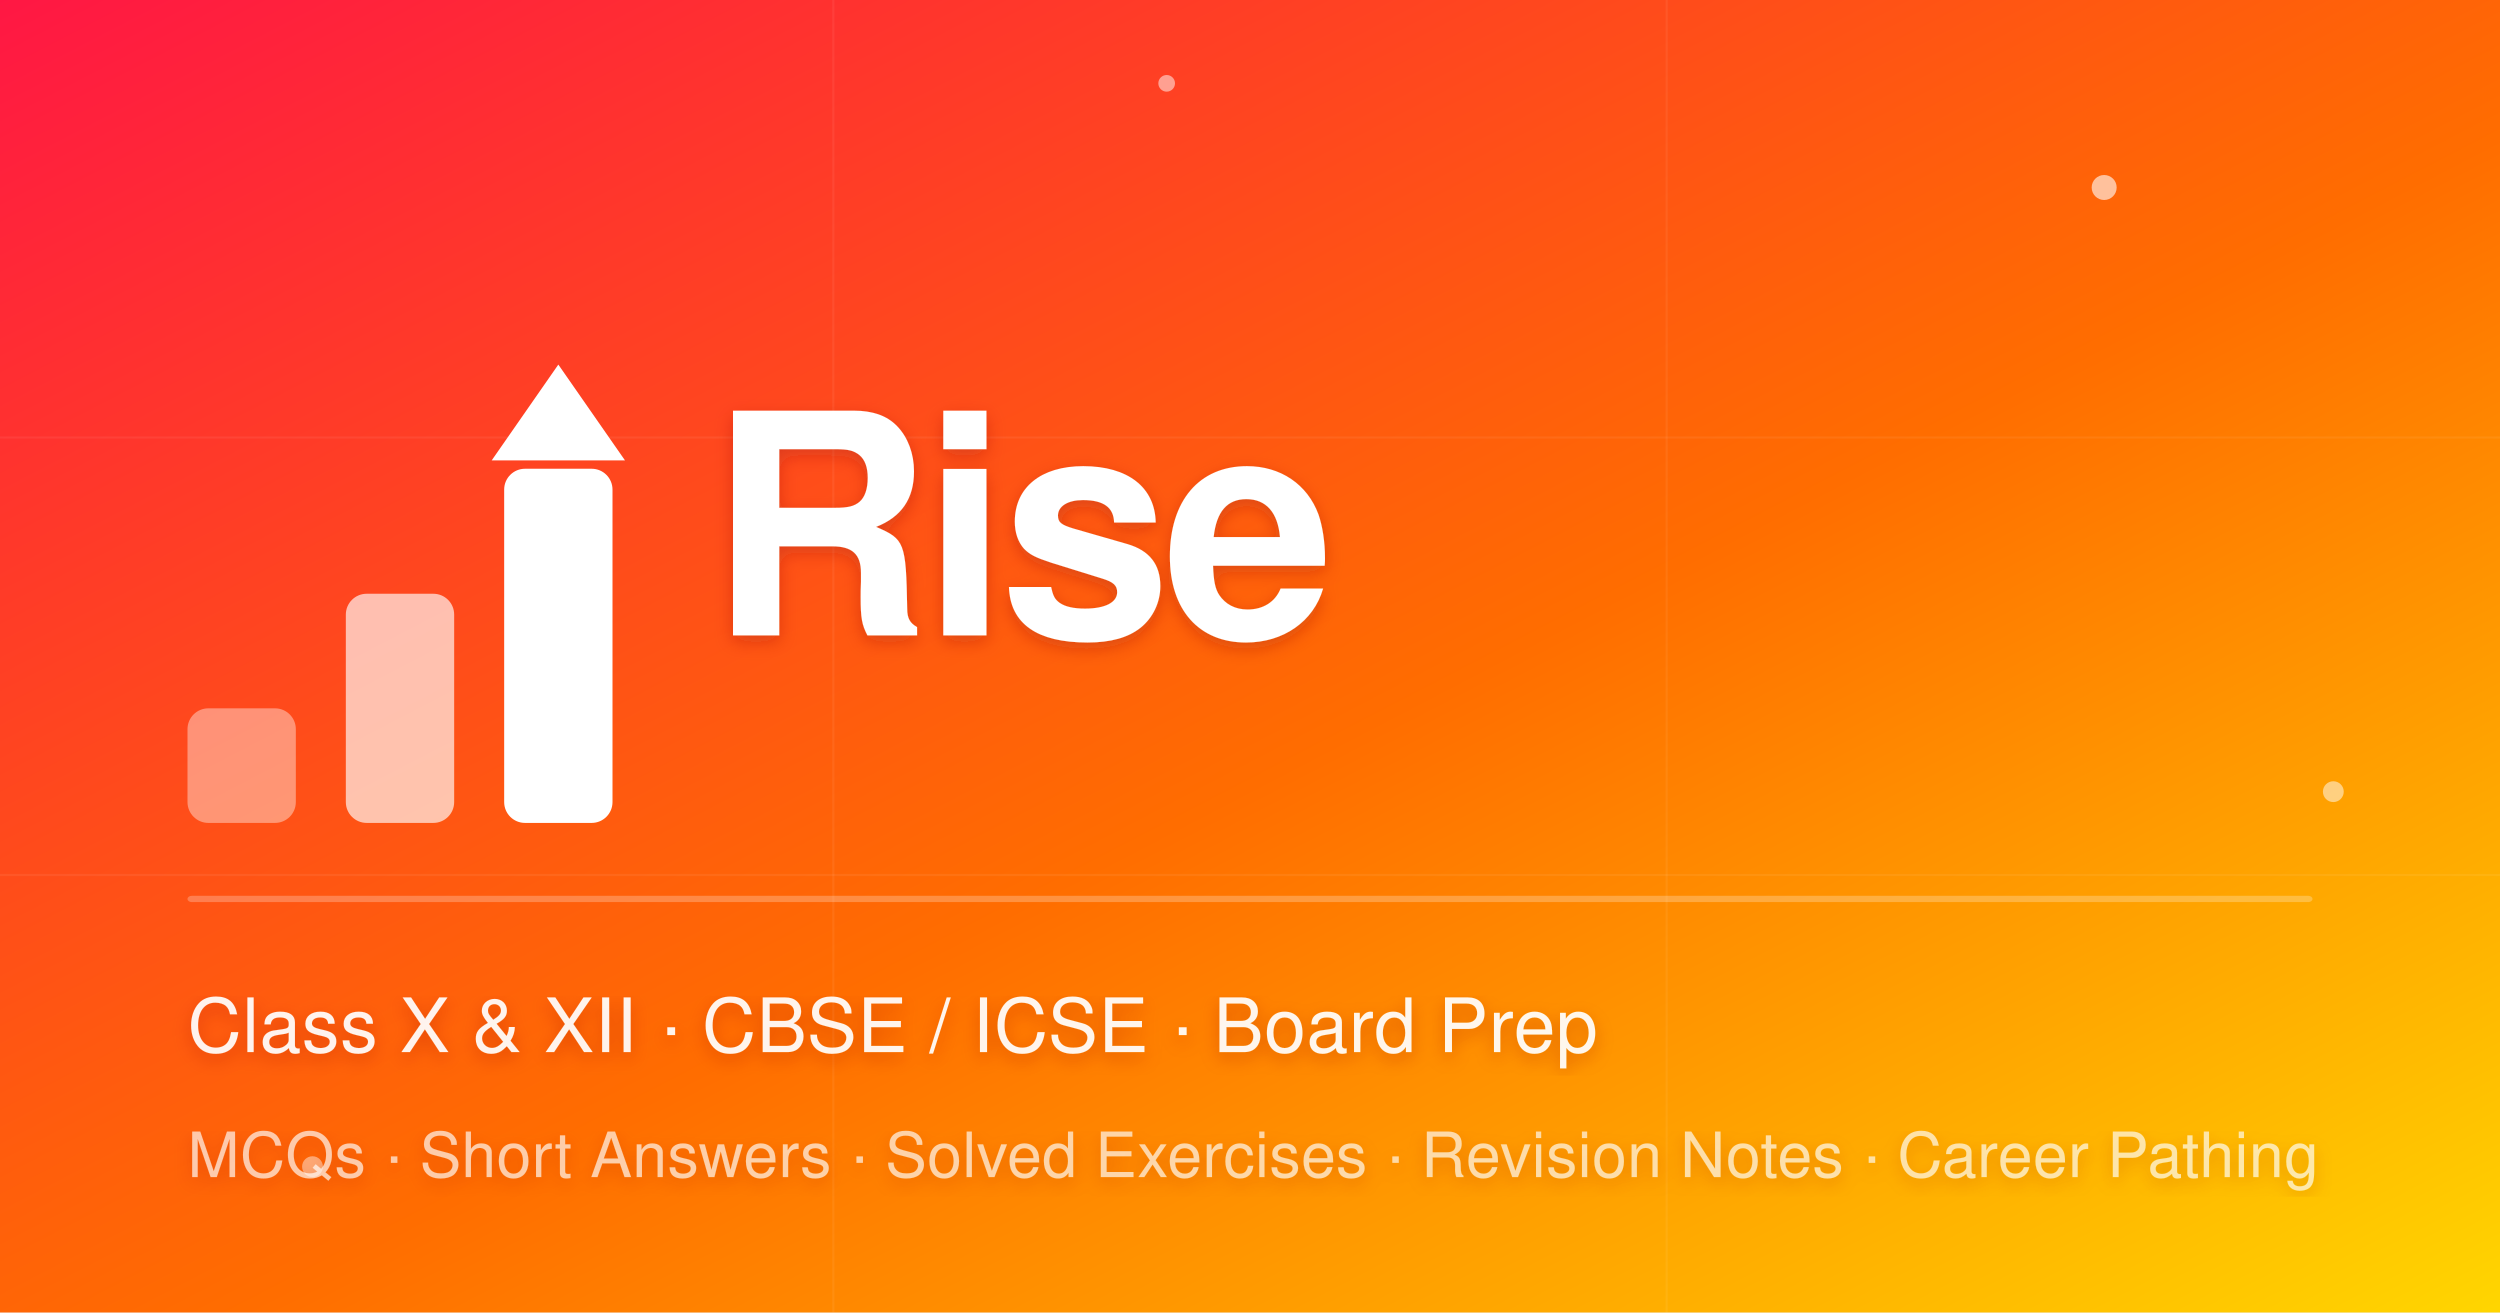
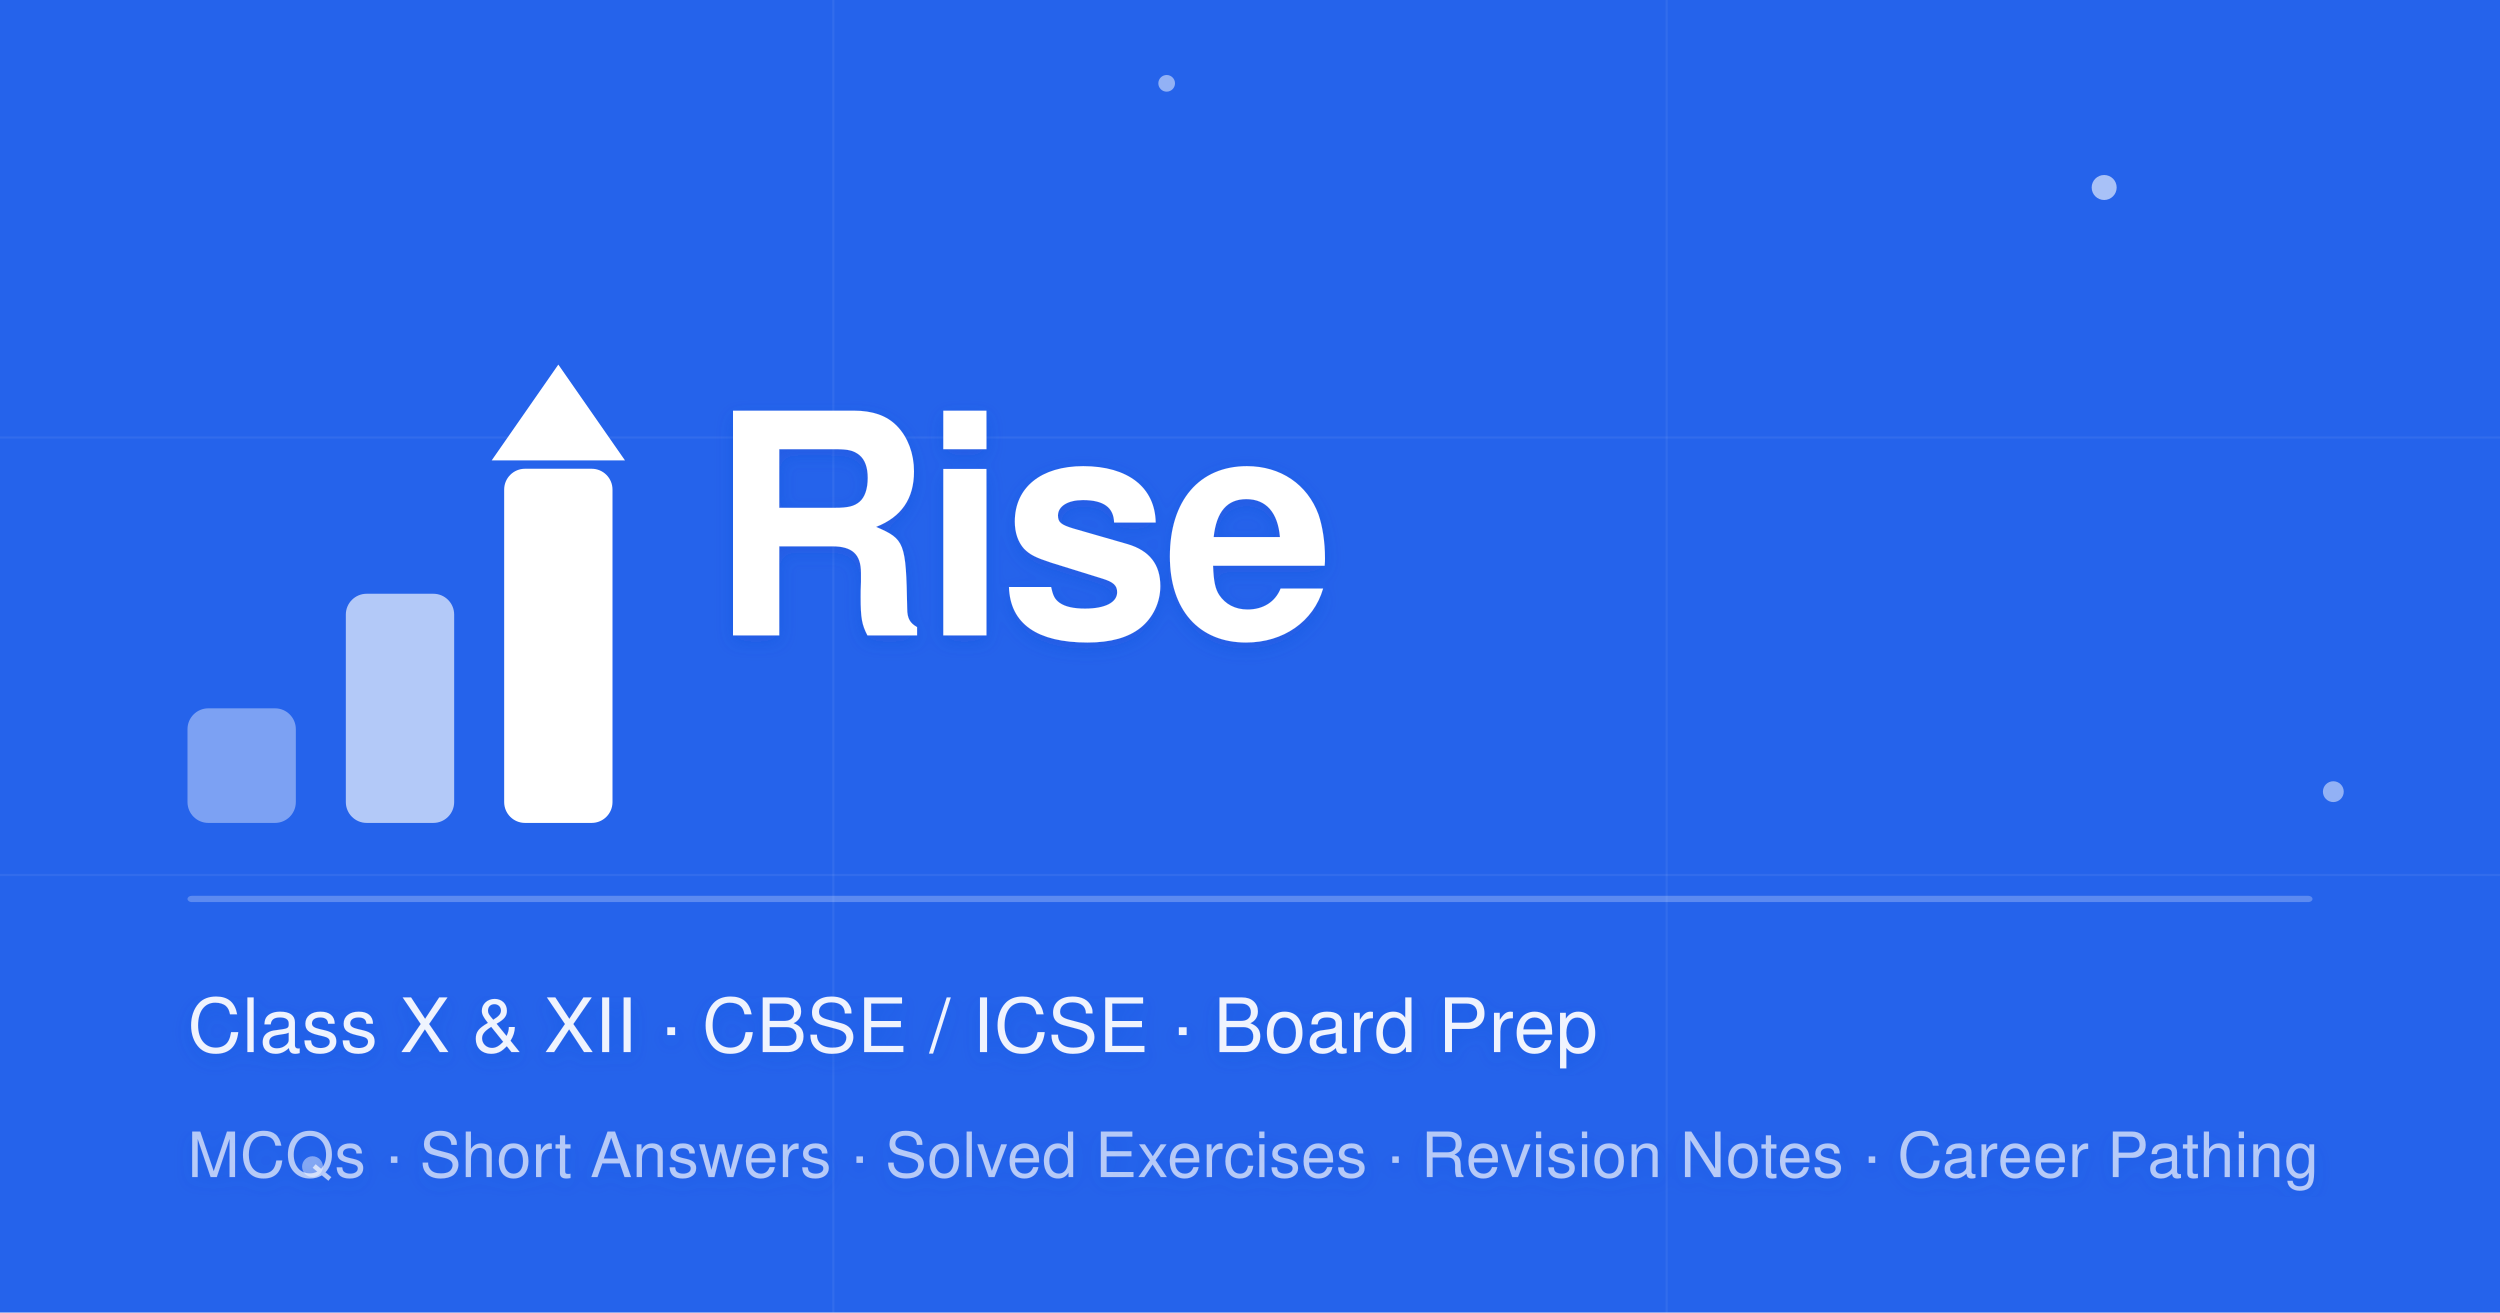
<svg xmlns="http://www.w3.org/2000/svg" viewBox="0 0 1200 630" width="1200" height="630">
  <defs>
    <linearGradient id="brand" x1="0" y1="0" x2="1" y2="1">
-       <stop offset="0" stop-color="#ff1744" />
-       <stop offset="0.55" stop-color="#ff6d00" />
-       <stop offset="1" stop-color="#ffd600" />
+       <stop offset="0" stop-color="#2563eb" />
+       <stop offset="0.55" stop-color="#2563eb" />
+       <stop offset="1" stop-color="#2563eb" />
    </linearGradient>
    <filter id="ts">
-       <feDropShadow dx="0" dy="3" stdDeviation="4" flood-color="#a4161a" flood-opacity="0.35" />
+       <feDropShadow dx="0" dy="3" stdDeviation="4" flood-color="#1d4ed8" flood-opacity="0.35" />
    </filter>
  </defs>
  <rect width="1200" height="630" fill="url(#brand)" />
  <circle cx="1010" cy="90" r="6" fill="rgba(255,255,255,0.6)" />
  <circle cx="560" cy="40" r="4" fill="rgba(255,255,255,0.5)" />
  <circle cx="1120" cy="380" r="5" fill="rgba(255,255,255,0.5)" />
  <circle cx="150" cy="560" r="5" fill="rgba(255,255,255,0.45)" />
  <line x1="0" y1="210" x2="1200" y2="210" stroke="rgba(255,255,255,0.06)" stroke-width="1" />
  <line x1="0" y1="420" x2="1200" y2="420" stroke="rgba(255,255,255,0.06)" stroke-width="1" />
  <line x1="400" y1="0" x2="400" y2="630" stroke="rgba(255,255,255,0.06)" stroke-width="1" />
  <line x1="800" y1="0" x2="800" y2="630" stroke="rgba(255,255,255,0.06)" stroke-width="1" />
  <g transform="translate(90, 175)">
    <rect x="0" y="165" width="52" height="55" rx="10" fill="rgba(255,255,255,0.40)" />
    <rect x="76" y="110" width="52" height="110" rx="10" fill="rgba(255,255,255,0.65)" />
    <rect x="152" y="50" width="52" height="170" rx="10" fill="#ffffff" />
    <polygon points="178,0 210,46 146,46" fill="#ffffff" />
  </g>
  <text filter="url(#ts)" x="340" y="305" font-family="'Helvetica Neue', Helvetica, Arial, sans-serif" font-size="148" font-weight="800" fill="#ffffff" letter-spacing="-4">Rise</text>
  <rect x="90" y="430" width="1020" height="3" rx="2" fill="rgba(255,255,255,0.25)" />
  <text filter="url(#ts)" x="90" y="505" font-family="'Helvetica Neue', Helvetica, Arial, sans-serif" font-size="36" font-weight="500" fill="rgba(255,255,255,0.92)" letter-spacing="0.3">
    Class X &amp; XII · CBSE / ICSE · Board Prep
  </text>
  <text filter="url(#ts)" x="90" y="565" font-family="'Helvetica Neue', Helvetica, Arial, sans-serif" font-size="30" font-weight="400" fill="rgba(255,255,255,0.65)" letter-spacing="0.2">
    MCQs · Short Answers · Solved Exercises · Revision Notes · Career Pathing
  </text>
</svg>
